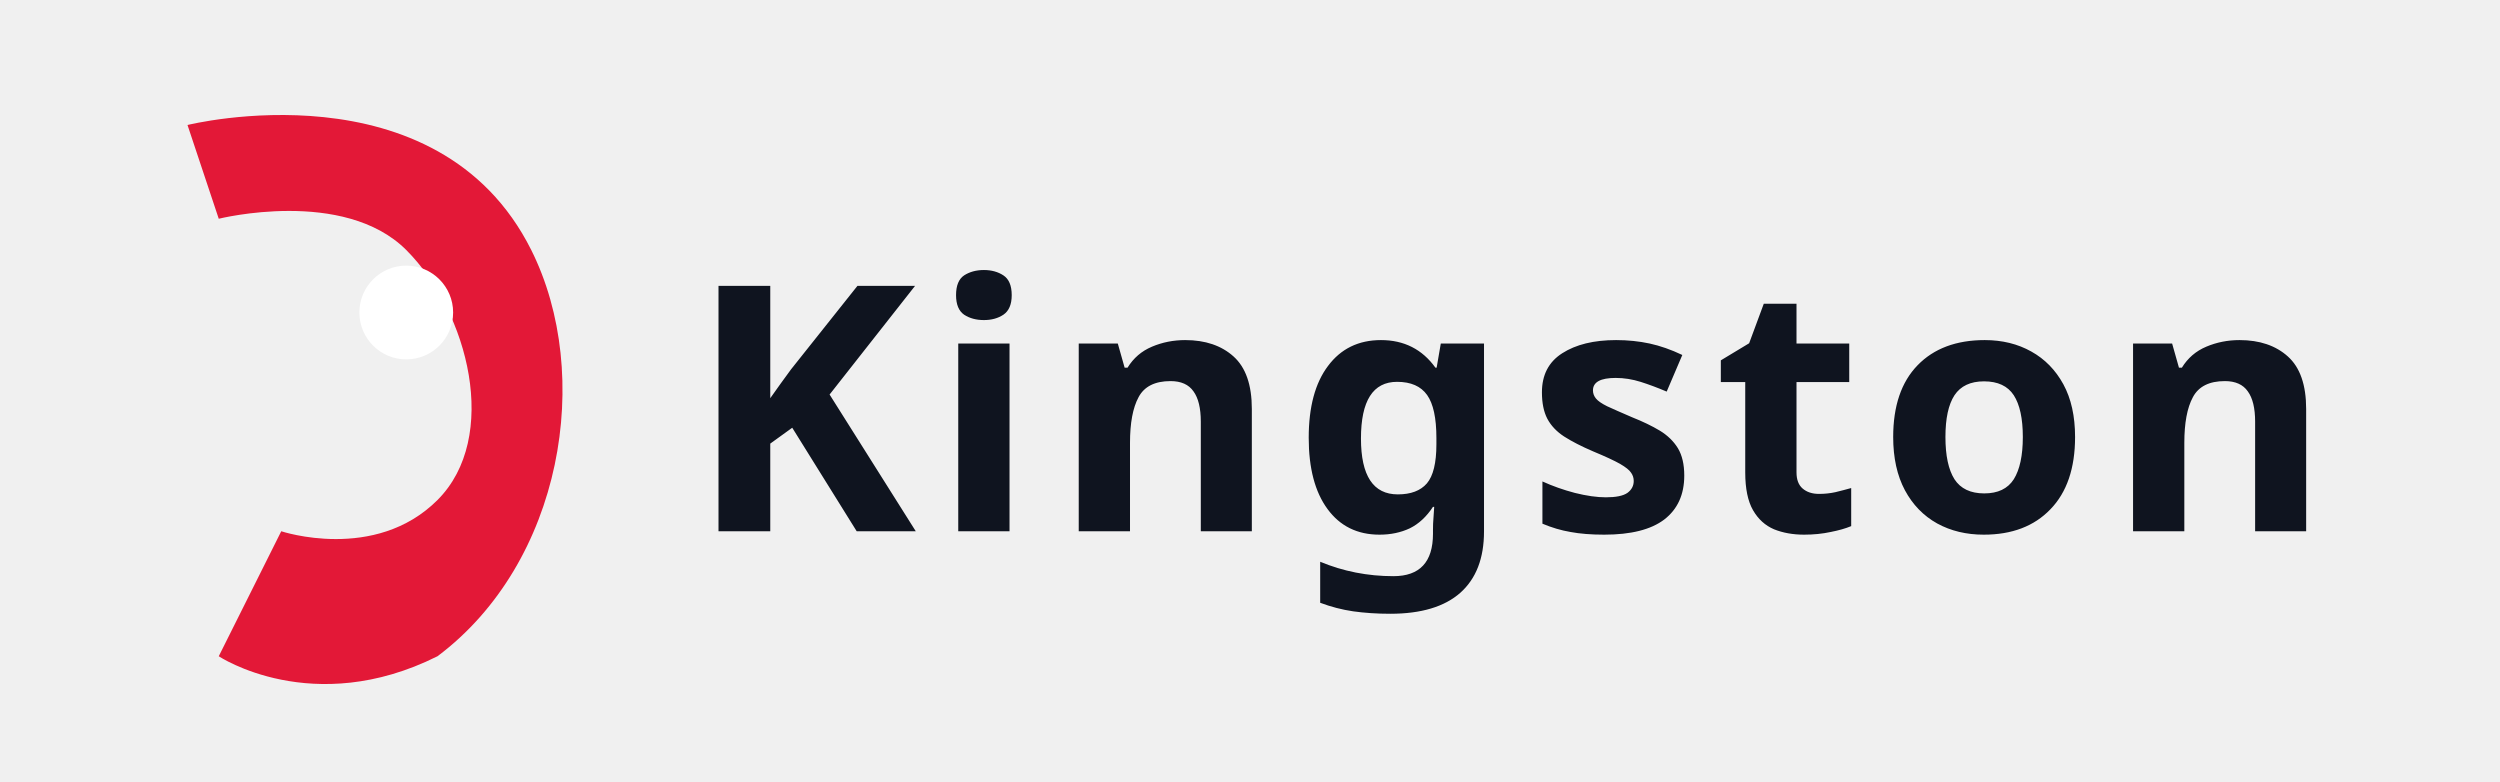
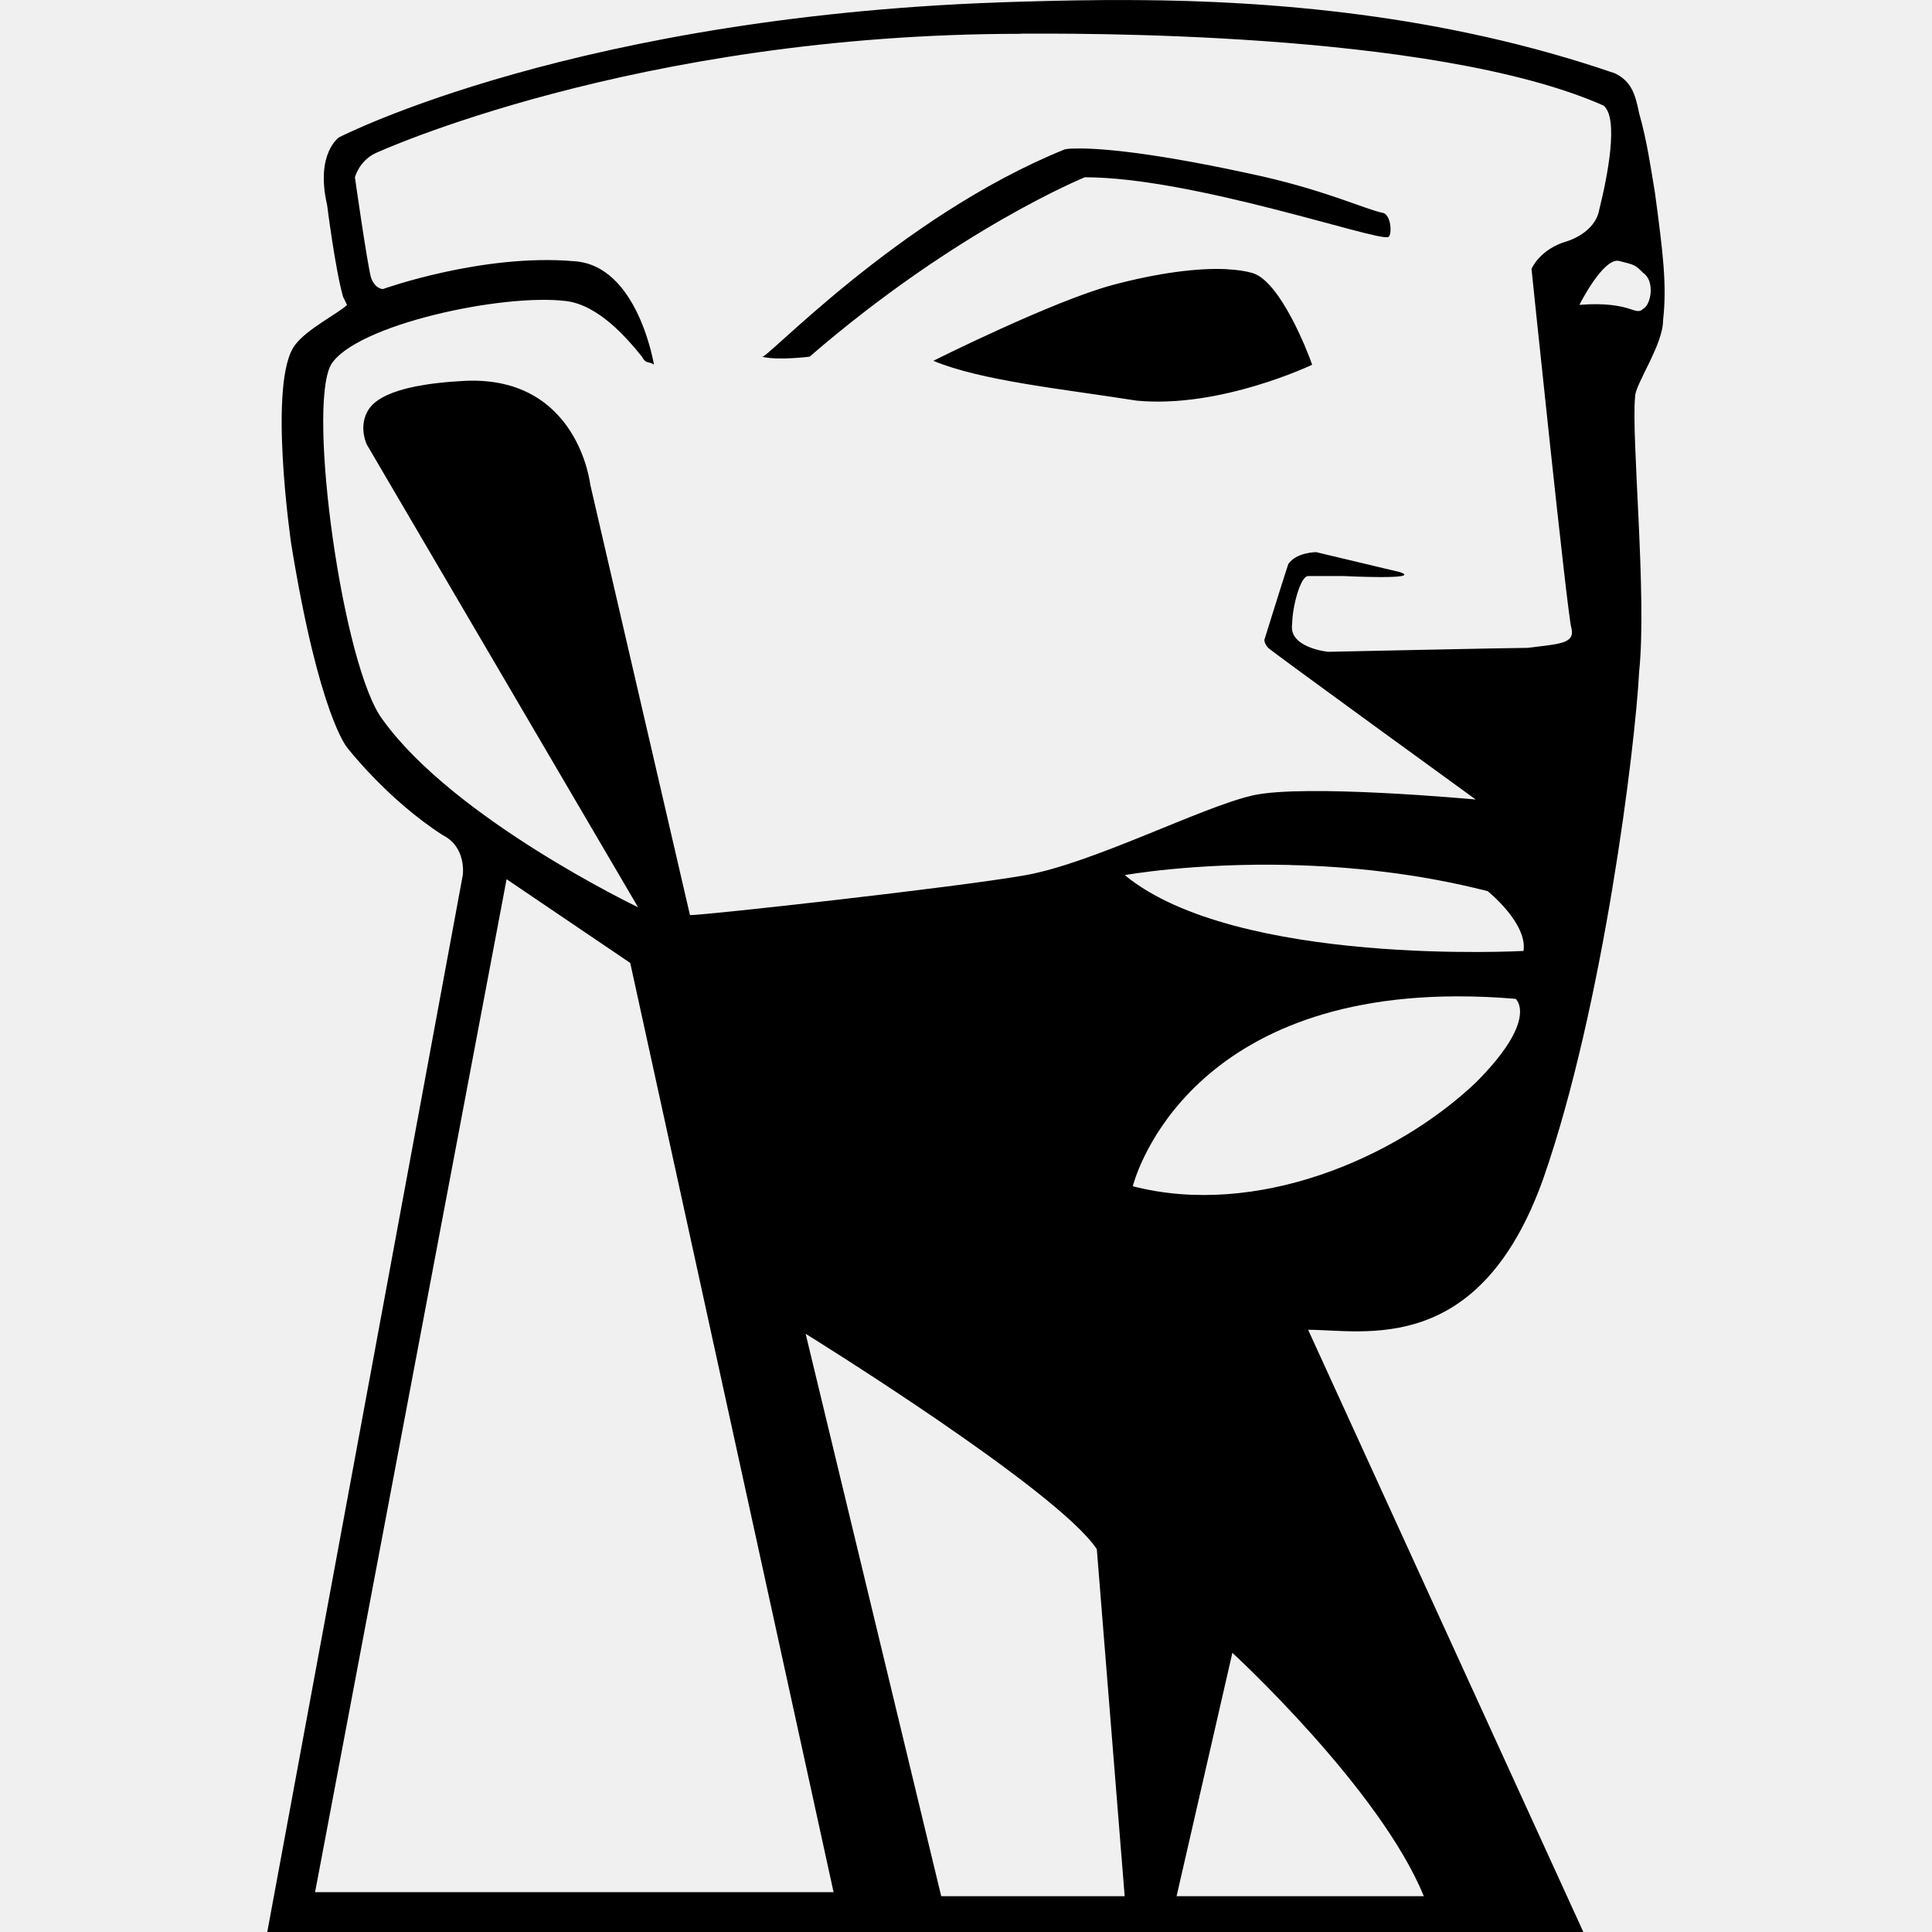
- <svg xmlns="http://www.w3.org/2000/svg" viewBox="0 0 160 50" width="160" height="50">
-   <path fill="#E31837" d="M12 8 C12 8 28 4 34 16 C38 24 36 36 28 42 C20 46 14 42 14 42 L18 34 C18 34 24 36 28 32 C32 28 30 20 26 16 C22 12 14 14 14 14 Z" />
-   <circle cx="26" cy="20" r="3" fill="#FFFFFF" />
-   <text x="44" y="34" fill="#0F141F" font-family="'Space Grotesk', 'Arial Black', sans-serif" font-weight="900" font-size="22" letter-spacing="1">Kingston</text>
+ <svg xmlns="http://www.w3.org/2000/svg" fill="#000000" role="img" viewBox="0 0 24 24">
+   <path d="M14.123.001c-.544-.004-1.03.008-1.439.02C7.185.17 4.212 1.706 4.212 1.706s-.297.199-.148.843c0 0 .099.792.198 1.139l.049.1c-.099.099-.496.297-.644.495-.347.446-.049 2.477-.049 2.477.347 2.13.694 2.526.694 2.526s.496.644 1.189 1.089c.297.149.248.495.248.495L3.32 24h16.349l-3.419-7.481c.694 0 2.131.346 2.923-1.883.743-2.13 1.14-5.35 1.189-6.292.099-.941-.1-2.923-.05-3.419 0-.149.347-.644.347-.942.05-.446-.001-.842-.1-1.585-.05-.297-.098-.644-.197-.991-.05-.248-.1-.396-.298-.495C17.91.17 15.755.012 14.123.001Zm-1.439.417c.545 0 5.103-.049 7.233.892.198.149.05.891-.049 1.288-.05.297-.397.397-.397.397-.347.099-.446.346-.446.346s.446 4.31.495 4.459c.05.198-.148.198-.545.248-.198 0-2.477.049-2.477.049s-.496-.049-.446-.346c0-.198.099-.595.198-.595h.446s.991.05.694-.049l-1.04-.248s-.248 0-.347.149c-.05.149-.297.942-.297.942s-0.0.049.049.099c.05.05 2.577 1.883 2.577 1.883s-2.131-.199-2.775-.05c-.644.149-1.981.842-2.824.991-.842.149-3.964.495-4.162.495l-1.239-5.35s-.148-1.337-1.536-1.288c-1.04.05-1.189.297-1.239.396-.099.198 0 .397 0 .397l3.369 5.747s-2.279-1.09-3.171-2.328c-.495-.644-.942-3.865-.644-4.41.297-.495 2.131-.891 2.923-.792.396.05.743.445.942.693.05.099.099.05.148.1 0 0-.198-1.238-.991-1.288-1.139-.099-2.377.346-2.377.346s-.1-0-.149-.149c-.05-.198-.198-1.239-.198-1.239s.05-.198.248-.297c0 0 3.221-1.486 8.027-1.486zm.643 1.427c-.07.003-.099.01-.099.01-2.081.842-3.765 2.675-3.765 2.576.198.05.594 0 .594 0 1.833-1.585 3.419-2.229 3.419-2.229 1.338 0 3.616.793 3.765.743.05 0 .05-.247-.049-.297-.248-.05-.743-.297-1.685-.495-1.375-.297-1.969-.316-2.18-.307Zm6.788 1.397c.198.05.198.049.297.148.149.099.099.397 0 .446-.099.099-.148-.099-.792-.049 0 0 .297-.594.495-.545zm-4.871.102c-.362-.019-.864.047-1.421.196-.743.198-2.229.942-2.229.942.595.248 1.586.347 2.527.495 1.04.099 2.179-.446 2.179-.446-.05-.149-.396-1.041-.743-1.14-.087-.025-.192-.04-.313-.046zm.787 7.402c.724.017 1.576.101 2.449.324 0 0 .496.396.446.743 0 0-3.567.198-4.954-.942 0 0 .852-.155 2.059-.126zm-9.738.176 1.536 1.04 2.526 11.543H3.914Zm11.803 1.455a8.479 8.479 0 0 1 .732.031s.297.247-.495 1.04c-.991.941-2.726 1.684-4.261 1.288 0 0 .566-2.351 4.025-2.359zm-8.088 4.192s3.122 1.932 3.617 2.675l.346 4.311h-2.279Zm5.301 3.963s1.833 1.685 2.378 3.023h-3.071z" />
</svg>
